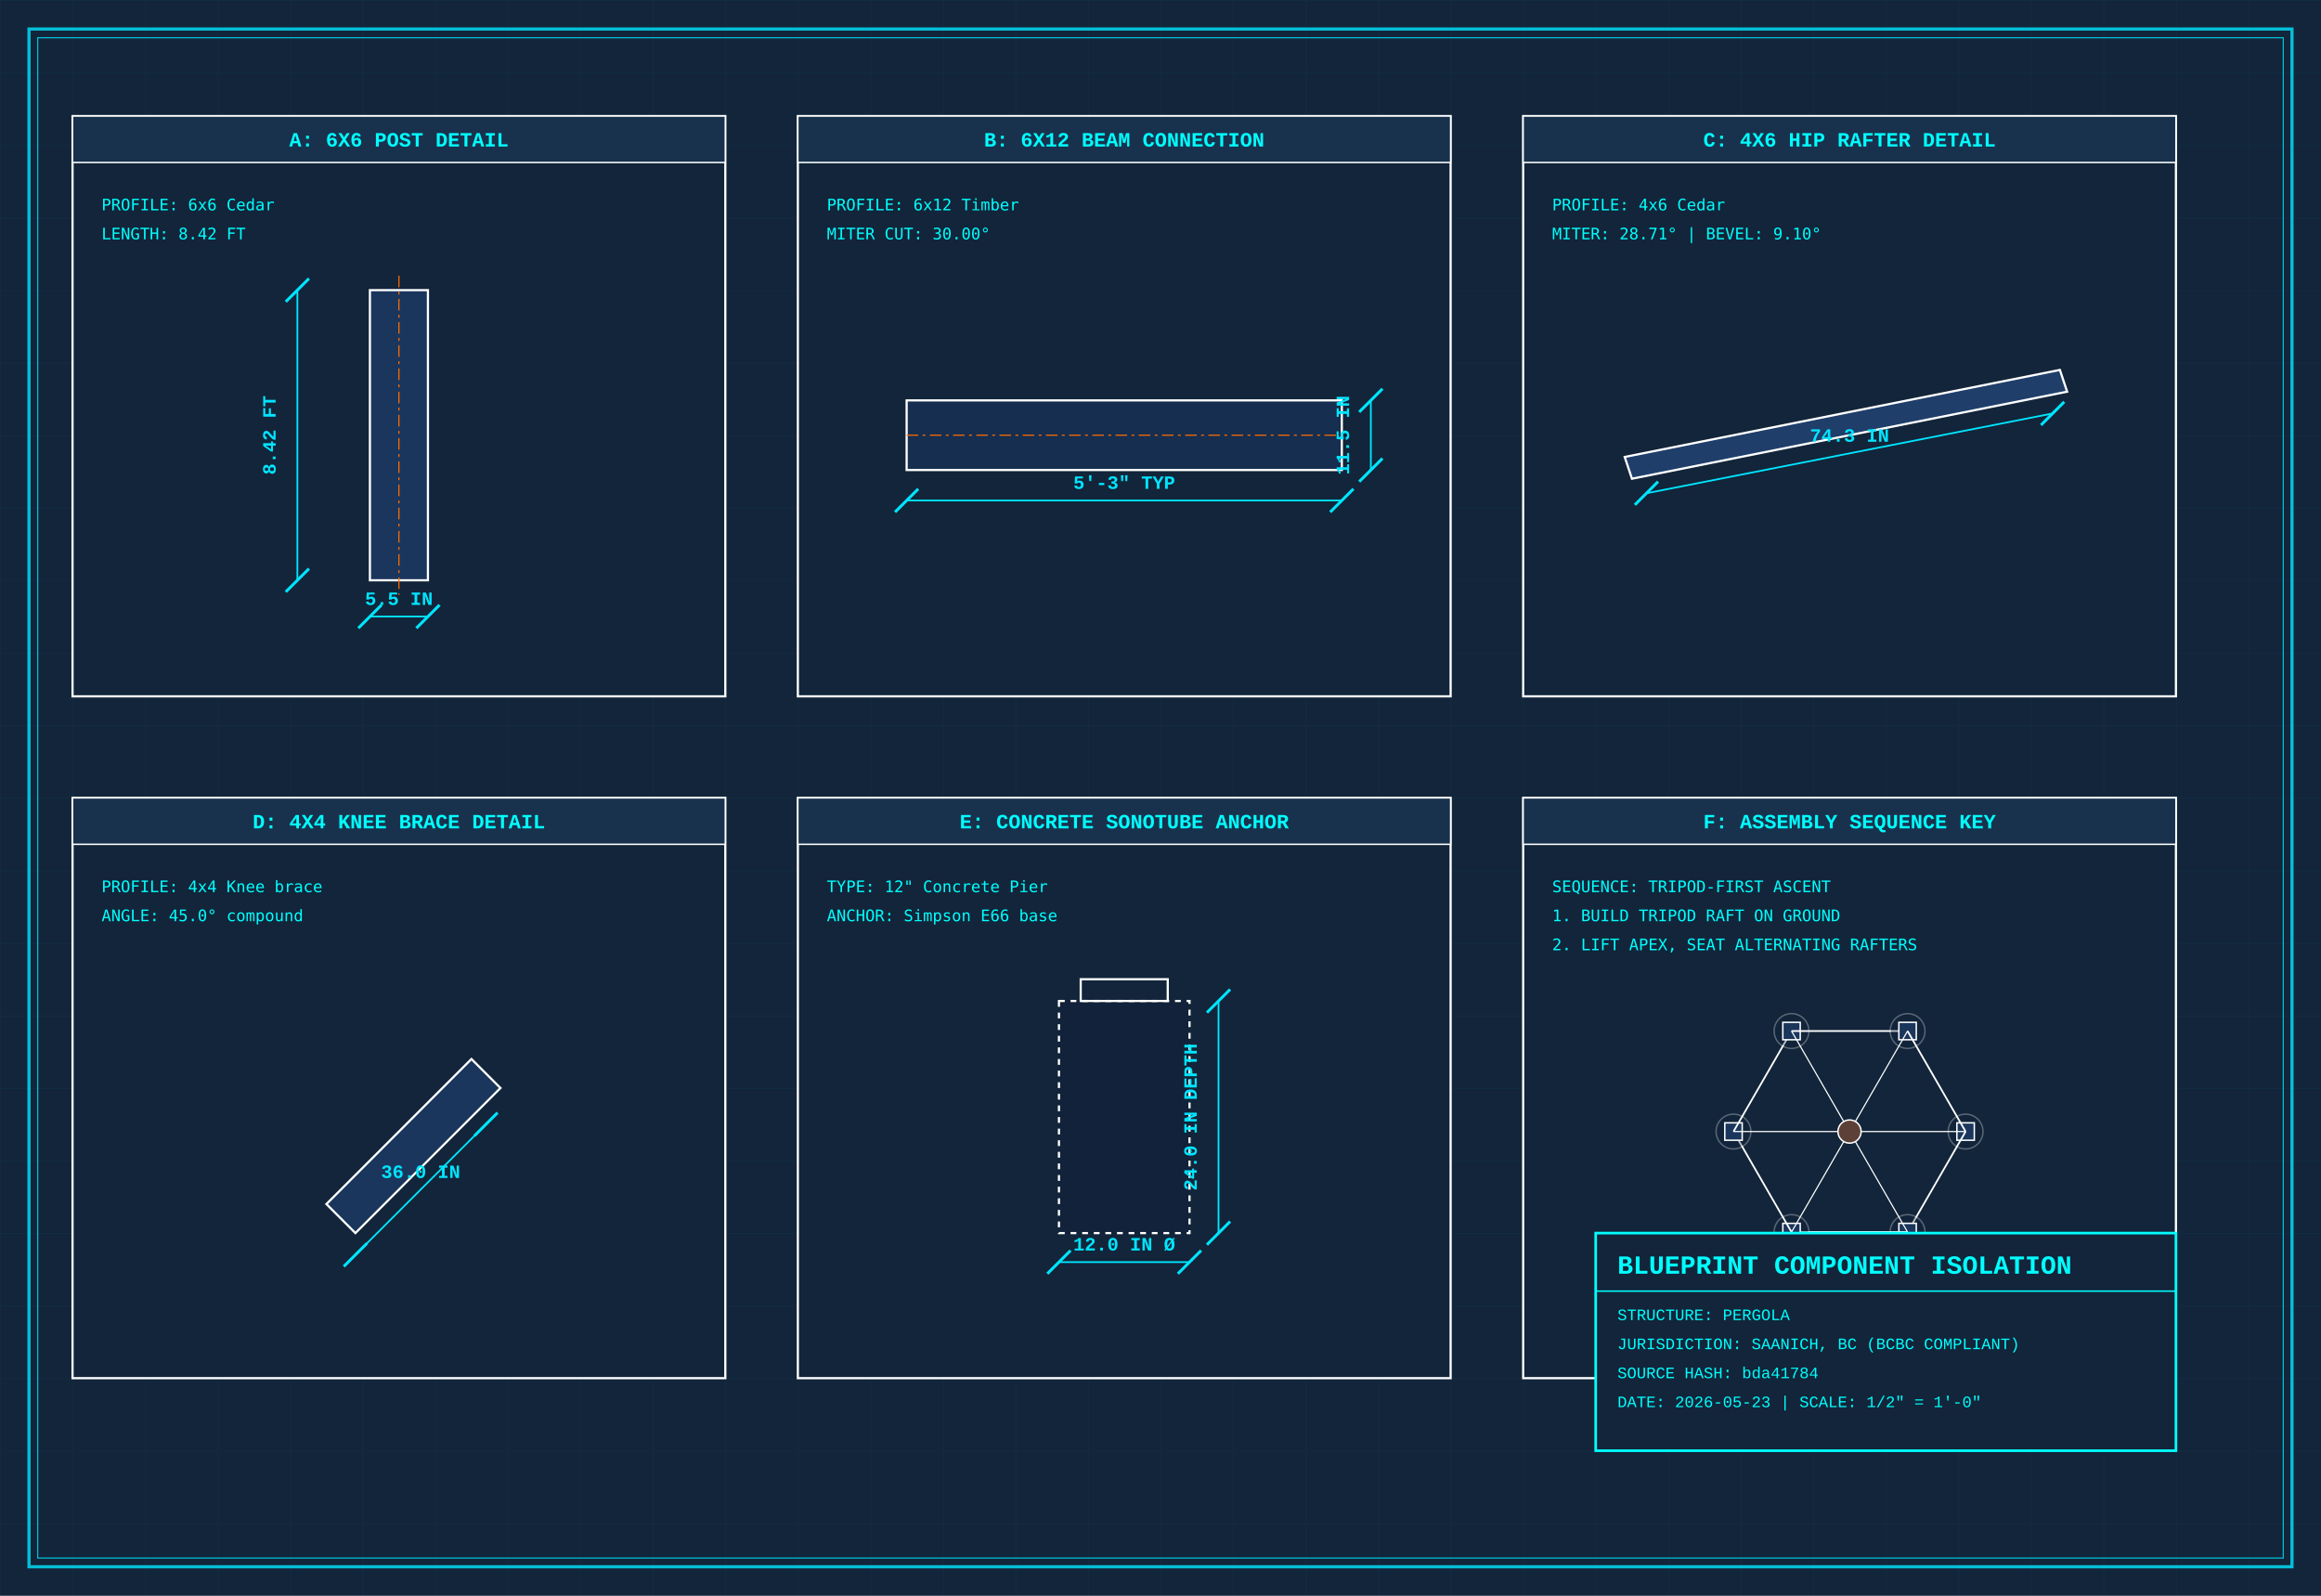
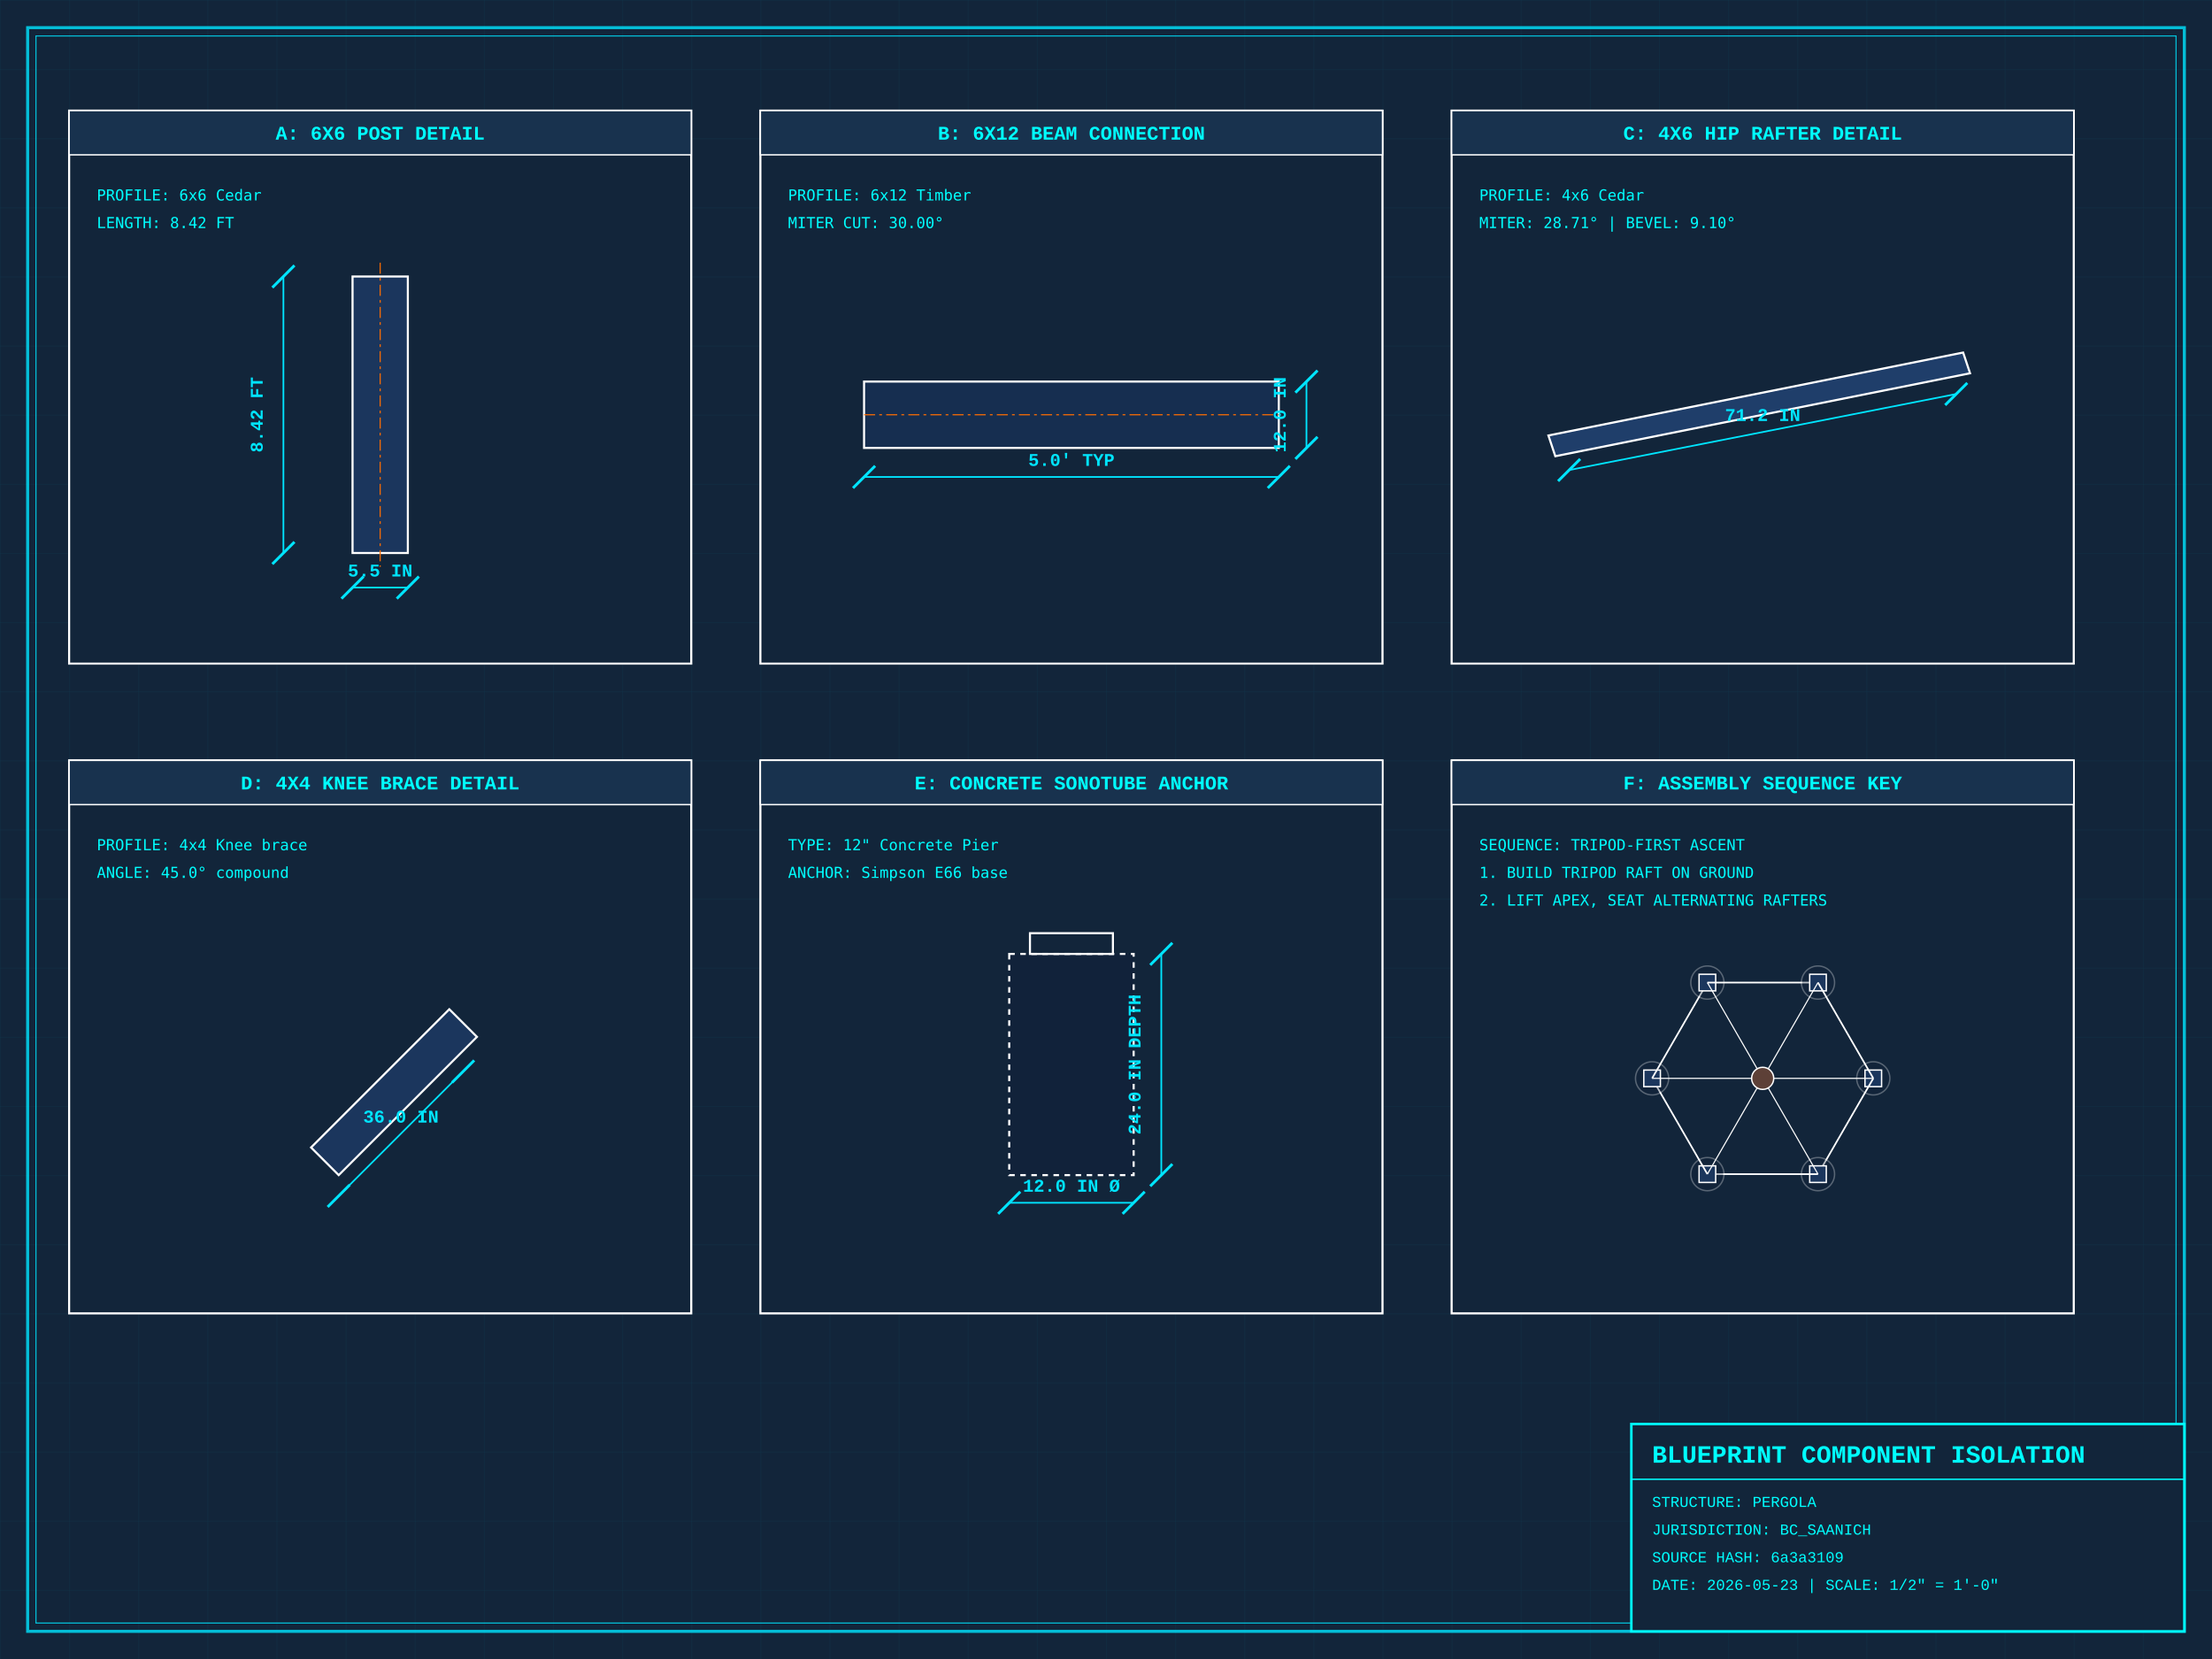
- <svg xmlns="http://www.w3.org/2000/svg" viewBox="0 0 1600 1100" width="1600" height="1100">
+ <svg xmlns="http://www.w3.org/2000/svg" viewBox="0 0 1600 1200" width="1600" height="1200">
  <defs>
    <marker id="arrowhead" viewBox="0 0 10 10" refX="0" refY="5" markerWidth="6" markerHeight="6" orient="auto-start-reverse">
      <path d="M 0 0 L 10 5 L 0 10 z" fill="#3d5a80" />
    </marker>
  </defs>
  <rect width="100%" height="100%" fill="#12253a" />
  <defs>
    <pattern id="blueprint-grid" width="50" height="50" patternUnits="userSpaceOnUse">
      <path d="M 50 0 L 0 0 0 50" fill="none" stroke="#00e5ff" stroke-width="0.5" opacity="0.08" />
    </pattern>
  </defs>
  <rect width="100%" height="100%" fill="url(#blueprint-grid)" />
-   <rect x="20" y="20" width="1560" height="1060" fill="none" stroke="#00e5ff" stroke-width="2.2" opacity="0.8" />
-   <rect x="26" y="26" width="1548" height="1048" fill="none" stroke="#00e5ff" stroke-width="0.8" opacity="0.8" />
+   <rect x="20" y="20" width="1560" height="1160" fill="none" stroke="#00e5ff" stroke-width="2.2" opacity="0.8" />
+   <rect x="26" y="26" width="1548" height="1148" fill="none" stroke="#00e5ff" stroke-width="0.8" opacity="0.8" />
  <g data-role="component" transform="translate(50, 80)">
    <rect width="450" height="400" fill="#12253a" stroke="#ffffff" stroke-width="1.5" />
    <rect width="450" height="32" fill="#18324e" stroke="#ffffff" stroke-width="1" />
    <text x="225.0" y="21" text-anchor="middle" font-family="Courier New, monospace" font-size="14" font-weight="bold" fill="#00ffff">A: 6X6 POST DETAIL</text>
    <rect data-role="post" x="205.0" y="120.0" width="40" height="200" fill="#1b365d" stroke="#ffffff" stroke-width="1.5" />
    <line x1="225.0" y1="110.0" x2="225.0" y2="330.0" stroke="#ff6d00" stroke-width="0.8" stroke-dasharray="8,3,2,3" />
    <text x="20" y="65" font-family="monospace" font-size="11" fill="#00ffff">PROFILE: 6x6 Cedar</text>
    <text x="20" y="85" font-family="monospace" font-size="11" fill="#00ffff">LENGTH: 8.42 FT</text>
    <g data-role="dimension">
      <line x1="155.0" y1="120.0" x2="155.0" y2="320.0" stroke="#00e5ff" stroke-width="1.2" />
      <line x1="147.0" y1="128.0" x2="163.0" y2="112.0" stroke="#00e5ff" stroke-width="2" />
      <line x1="147.0" y1="328.0" x2="163.0" y2="312.0" stroke="#00e5ff" stroke-width="2" />
      <text x="140.0" y="220.0" text-anchor="middle" transform="rotate(-90,140.0,220.0)" font-family="Courier New, monospace" font-size="13" font-weight="bold" fill="#00e5ff">8.42 FT</text>
    </g>
    <g data-role="dimension">
      <line x1="205.0" y1="345.0" x2="245.0" y2="345.0" stroke="#00e5ff" stroke-width="1.2" />
      <line x1="197.0" y1="353.0" x2="213.0" y2="337.0" stroke="#00e5ff" stroke-width="2" />
      <line x1="237.0" y1="353.0" x2="253.0" y2="337.0" stroke="#00e5ff" stroke-width="2" />
      <text x="225.0" y="337.0" text-anchor="middle" font-family="Courier New, monospace" font-size="13" font-weight="bold" fill="#00e5ff">5.5 IN</text>
    </g>
  </g>
  <g data-role="component" transform="translate(550, 80)">
    <rect width="450" height="400" fill="#12253a" stroke="#ffffff" stroke-width="1.5" />
    <rect width="450" height="32" fill="#18324e" stroke="#ffffff" stroke-width="1" />
    <text x="225.0" y="21" text-anchor="middle" font-family="Courier New, monospace" font-size="14" font-weight="bold" fill="#00ffff">B: 6X12 BEAM CONNECTION</text>
    <rect data-role="beam" x="75.0" y="196.0" width="300" height="48" fill="#162e50" stroke="#ffffff" stroke-width="1.5" />
    <line x1="75.0" y1="220.0" x2="375.0" y2="220.0" stroke="#ff6d00" stroke-width="0.8" stroke-dasharray="8,3,2,3" />
    <text x="20" y="65" font-family="monospace" font-size="11" fill="#00ffff">PROFILE: 6x12 Timber</text>
    <text x="20" y="85" font-family="monospace" font-size="11" fill="#00ffff">MITER CUT: 30.00°</text>
    <g data-role="dimension">
      <line x1="75.0" y1="265.0" x2="375.0" y2="265.0" stroke="#00e5ff" stroke-width="1.2" />
      <line x1="67.0" y1="273.0" x2="83.0" y2="257.0" stroke="#00e5ff" stroke-width="2" />
      <line x1="367.0" y1="273.0" x2="383.0" y2="257.0" stroke="#00e5ff" stroke-width="2" />
-       <text x="225.0" y="257.0" text-anchor="middle" font-family="Courier New, monospace" font-size="13" font-weight="bold" fill="#00e5ff">5'-3" TYP</text>
+       <text x="225.0" y="257.0" text-anchor="middle" font-family="Courier New, monospace" font-size="13" font-weight="bold" fill="#00e5ff">5.0' TYP</text>
    </g>
    <g data-role="dimension">
      <line x1="395.0" y1="196.0" x2="395.0" y2="244.0" stroke="#00e5ff" stroke-width="1.2" />
      <line x1="387.0" y1="204.0" x2="403.0" y2="188.0" stroke="#00e5ff" stroke-width="2" />
      <line x1="387.0" y1="252.0" x2="403.0" y2="236.0" stroke="#00e5ff" stroke-width="2" />
-       <text x="380.0" y="220.0" text-anchor="middle" transform="rotate(-90,380.0,220.0)" font-family="Courier New, monospace" font-size="13" font-weight="bold" fill="#00e5ff">11.5 IN</text>
+       <text x="380.0" y="220.0" text-anchor="middle" transform="rotate(-90,380.0,220.0)" font-family="Courier New, monospace" font-size="13" font-weight="bold" fill="#00e5ff">12.0 IN</text>
    </g>
  </g>
  <g data-role="component" transform="translate(1050, 80)">
    <rect width="450" height="400" fill="#12253a" stroke="#ffffff" stroke-width="1.5" />
    <rect width="450" height="32" fill="#18324e" stroke="#ffffff" stroke-width="1" />
    <text x="225.0" y="21" text-anchor="middle" font-family="Courier New, monospace" font-size="14" font-weight="bold" fill="#00ffff">C: 4X6 HIP RAFTER DETAIL</text>
    <polygon data-role="rafter" points="75.0,250.0 375.0,190.0 370.0,175.0 70.0,235.0" fill="#1f3e6a" stroke="#ffffff" stroke-width="1.5" />
    <text x="20" y="65" font-family="monospace" font-size="11" fill="#00ffff">PROFILE: 4x6 Cedar</text>
    <text x="20" y="85" font-family="monospace" font-size="11" fill="#00ffff">MITER: 28.71° | BEVEL: 9.10°</text>
    <g data-role="dimension">
      <line x1="85.0" y1="260.0" x2="365.0" y2="205.0" stroke="#00e5ff" stroke-width="1.2" />
      <line x1="77.0" y1="268.0" x2="93.0" y2="252.0" stroke="#00e5ff" stroke-width="2" />
      <line x1="357.0" y1="213.0" x2="373.0" y2="197.0" stroke="#00e5ff" stroke-width="2" />
-       <text x="225.0" y="224.5" text-anchor="middle" font-family="Courier New, monospace" font-size="13" font-weight="bold" fill="#00e5ff">74.3 IN</text>
+       <text x="225.0" y="224.5" text-anchor="middle" font-family="Courier New, monospace" font-size="13" font-weight="bold" fill="#00e5ff">71.2 IN</text>
    </g>
  </g>
  <g data-role="component" transform="translate(50, 550)">
    <rect width="450" height="400" fill="#12253a" stroke="#ffffff" stroke-width="1.5" />
    <rect width="450" height="32" fill="#18324e" stroke="#ffffff" stroke-width="1" />
    <text x="225.0" y="21" text-anchor="middle" font-family="Courier New, monospace" font-size="14" font-weight="bold" fill="#00ffff">D: 4X4 KNEE BRACE DETAIL</text>
    <polygon data-role="brace" points="195.0,300.0 295.0,200.0 275.0,180.0 175.0,280.0" fill="#1b365d" stroke="#ffffff" stroke-width="1.5" />
    <text x="20" y="65" font-family="monospace" font-size="11" fill="#00ffff">PROFILE: 4x4 Knee brace</text>
    <text x="20" y="85" font-family="monospace" font-size="11" fill="#00ffff">ANGLE: 45.0° compound</text>
    <g data-role="dimension">
      <line x1="195.0" y1="315.0" x2="285.0" y2="225.0" stroke="#00e5ff" stroke-width="1.2" />
      <line x1="187.0" y1="323.0" x2="203.0" y2="307.0" stroke="#00e5ff" stroke-width="2" />
      <line x1="277.0" y1="233.0" x2="293.0" y2="217.0" stroke="#00e5ff" stroke-width="2" />
      <text x="240.0" y="262.0" text-anchor="middle" font-family="Courier New, monospace" font-size="13" font-weight="bold" fill="#00e5ff">36.0 IN</text>
    </g>
  </g>
  <g data-role="component" transform="translate(550, 550)">
    <rect width="450" height="400" fill="#12253a" stroke="#ffffff" stroke-width="1.5" />
    <rect width="450" height="32" fill="#18324e" stroke="#ffffff" stroke-width="1" />
    <text x="225.0" y="21" text-anchor="middle" font-family="Courier New, monospace" font-size="14" font-weight="bold" fill="#00ffff">E: CONCRETE SONOTUBE ANCHOR</text>
    <rect data-role="footing" x="180.0" y="140.0" width="90" height="160" fill="#11223a" stroke="#ffffff" stroke-width="1.5" stroke-dasharray="4,4" />
    <rect x="195.0" y="125.0" width="60" height="15" fill="none" stroke="#ffffff" stroke-width="1.5" />
    <text x="20" y="65" font-family="monospace" font-size="11" fill="#00ffff">TYPE: 12" Concrete Pier</text>
    <text x="20" y="85" font-family="monospace" font-size="11" fill="#00ffff">ANCHOR: Simpson E66 base</text>
    <g data-role="dimension">
      <line x1="180.0" y1="320.0" x2="270.0" y2="320.0" stroke="#00e5ff" stroke-width="1.2" />
      <line x1="172.0" y1="328.0" x2="188.0" y2="312.0" stroke="#00e5ff" stroke-width="2" />
      <line x1="262.0" y1="328.0" x2="278.0" y2="312.0" stroke="#00e5ff" stroke-width="2" />
      <text x="225.0" y="312.0" text-anchor="middle" font-family="Courier New, monospace" font-size="13" font-weight="bold" fill="#00e5ff">12.0 IN Ø</text>
    </g>
    <g data-role="dimension">
      <line x1="290.0" y1="140.0" x2="290.0" y2="300.0" stroke="#00e5ff" stroke-width="1.2" />
      <line x1="282.0" y1="148.0" x2="298.0" y2="132.0" stroke="#00e5ff" stroke-width="2" />
      <line x1="282.0" y1="308.0" x2="298.0" y2="292.0" stroke="#00e5ff" stroke-width="2" />
      <text x="275.0" y="220.0" text-anchor="middle" transform="rotate(-90,275.0,220.0)" font-family="Courier New, monospace" font-size="13" font-weight="bold" fill="#00e5ff">24.0 IN DEPTH</text>
    </g>
  </g>
  <g data-role="component" transform="translate(1050, 550)">
    <rect width="450" height="400" fill="#12253a" stroke="#ffffff" stroke-width="1.5" />
    <rect width="450" height="32" fill="#18324e" stroke="#ffffff" stroke-width="1" />
    <text x="225" y="21" text-anchor="middle" font-family="Courier New, monospace" font-size="14" font-weight="bold" fill="#00ffff">F: ASSEMBLY SEQUENCE KEY</text>
    <circle data-role="footing" cx="305.0" cy="230.0" r="12" fill="#11223a" stroke="#ffffff" opacity="0.3" />
    <rect data-role="post" x="299.0" y="224.0" width="12" height="12" fill="#1b365d" stroke="#ffffff" />
    <line data-role="beam" x1="305.0" y1="230.0" x2="265.0" y2="299.282" stroke="#ffffff" stroke-width="1.2" />
    <line data-role="rafter" x1="225" y1="230" x2="305.0" y2="230.0" stroke="#ffffff" stroke-width="0.8" />
    <circle data-role="footing" cx="265.0" cy="299.282" r="12" fill="#11223a" stroke="#ffffff" opacity="0.3" />
    <rect data-role="post" x="259.0" y="293.282" width="12" height="12" fill="#1b365d" stroke="#ffffff" />
    <line data-role="beam" x1="265.0" y1="299.282" x2="185.0" y2="299.282" stroke="#ffffff" stroke-width="1.2" />
    <line data-role="rafter" x1="225" y1="230" x2="265.0" y2="299.282" stroke="#ffffff" stroke-width="0.8" />
    <circle data-role="footing" cx="185.0" cy="299.282" r="12" fill="#11223a" stroke="#ffffff" opacity="0.3" />
    <rect data-role="post" x="179.0" y="293.282" width="12" height="12" fill="#1b365d" stroke="#ffffff" />
    <line data-role="beam" x1="185.0" y1="299.282" x2="145.0" y2="230.0" stroke="#ffffff" stroke-width="1.2" />
    <line data-role="rafter" x1="225" y1="230" x2="185.0" y2="299.282" stroke="#ffffff" stroke-width="0.8" />
    <circle data-role="footing" cx="145.0" cy="230.0" r="12" fill="#11223a" stroke="#ffffff" opacity="0.3" />
    <rect data-role="post" x="139.0" y="224.0" width="12" height="12" fill="#1b365d" stroke="#ffffff" />
    <line data-role="beam" x1="145.0" y1="230.0" x2="185" y2="160.718" stroke="#ffffff" stroke-width="1.2" />
    <line data-role="rafter" x1="225" y1="230" x2="145.0" y2="230.0" stroke="#ffffff" stroke-width="0.8" />
    <circle data-role="footing" cx="185" cy="160.718" r="12" fill="#11223a" stroke="#ffffff" opacity="0.3" />
    <rect data-role="post" x="179" y="154.718" width="12" height="12" fill="#1b365d" stroke="#ffffff" />
    <line data-role="beam" x1="185" y1="160.718" x2="265.0" y2="160.718" stroke="#ffffff" stroke-width="1.2" />
    <line data-role="rafter" x1="225" y1="230" x2="185" y2="160.718" stroke="#ffffff" stroke-width="0.8" />
    <circle data-role="footing" cx="265.0" cy="160.718" r="12" fill="#11223a" stroke="#ffffff" opacity="0.3" />
    <rect data-role="post" x="259.0" y="154.718" width="12" height="12" fill="#1b365d" stroke="#ffffff" />
    <line data-role="beam" x1="265.0" y1="160.718" x2="305.0" y2="230.0" stroke="#ffffff" stroke-width="1.2" />
    <line data-role="rafter" x1="225" y1="230" x2="265.0" y2="160.718" stroke="#ffffff" stroke-width="0.8" />
    <circle cx="225" cy="230" r="8" fill="#5d4037" stroke="#ffffff" />
    <text x="20" y="65" font-family="monospace" font-size="11" fill="#00ffff">SEQUENCE: TRIPOD-FIRST ASCENT</text>
    <text x="20" y="85" font-family="monospace" font-size="11" fill="#00ffff">1. BUILD TRIPOD RAFT ON GROUND</text>
    <text x="20" y="105" font-family="monospace" font-size="11" fill="#00ffff">2. LIFT APEX, SEAT ALTERNATING RAFTERS</text>
  </g>
-   <g data-role="title-block" transform="translate(1100, 850)">
+   <g data-role="title-block" transform="translate(1180, 1030)">
    <rect width="400" height="150" fill="#12253a" stroke="#00ffff" stroke-width="1.8" />
    <line x1="0" y1="40" x2="400" y2="40" stroke="#00ffff" stroke-width="1" />
    <text x="15" y="28" font-family="Courier New, Courier, monospace" font-size="18" font-weight="bold" fill="#00ffff">BLUEPRINT COMPONENT ISOLATION</text>
    <text x="15" y="60" font-family="Courier New, Courier, monospace" font-size="11" fill="#00ffff">STRUCTURE: PERGOLA</text>
-     <text x="15" y="80" font-family="Courier New, Courier, monospace" font-size="11" fill="#00ffff">JURISDICTION: SAANICH, BC (BCBC COMPLIANT)</text>
-     <text x="15" y="100" font-family="Courier New, Courier, monospace" font-size="11" fill="#00ffff">SOURCE HASH: bda41784</text>
+     <text x="15" y="80" font-family="Courier New, Courier, monospace" font-size="11" fill="#00ffff">JURISDICTION: BC_SAANICH</text>
+     <text x="15" y="100" font-family="Courier New, Courier, monospace" font-size="11" fill="#00ffff">SOURCE HASH: 6a3a3109</text>
    <text x="15" y="120" font-family="Courier New, Courier, monospace" font-size="11" fill="#00ffff">DATE: 2026-05-23 | SCALE: 1/2" = 1'-0"</text>
  </g>
  <g style="visibility:hidden; display:none;">
    <text>4:12</text>
    <text>28.71</text>
    <text>9.1</text>
  </g>
</svg>
